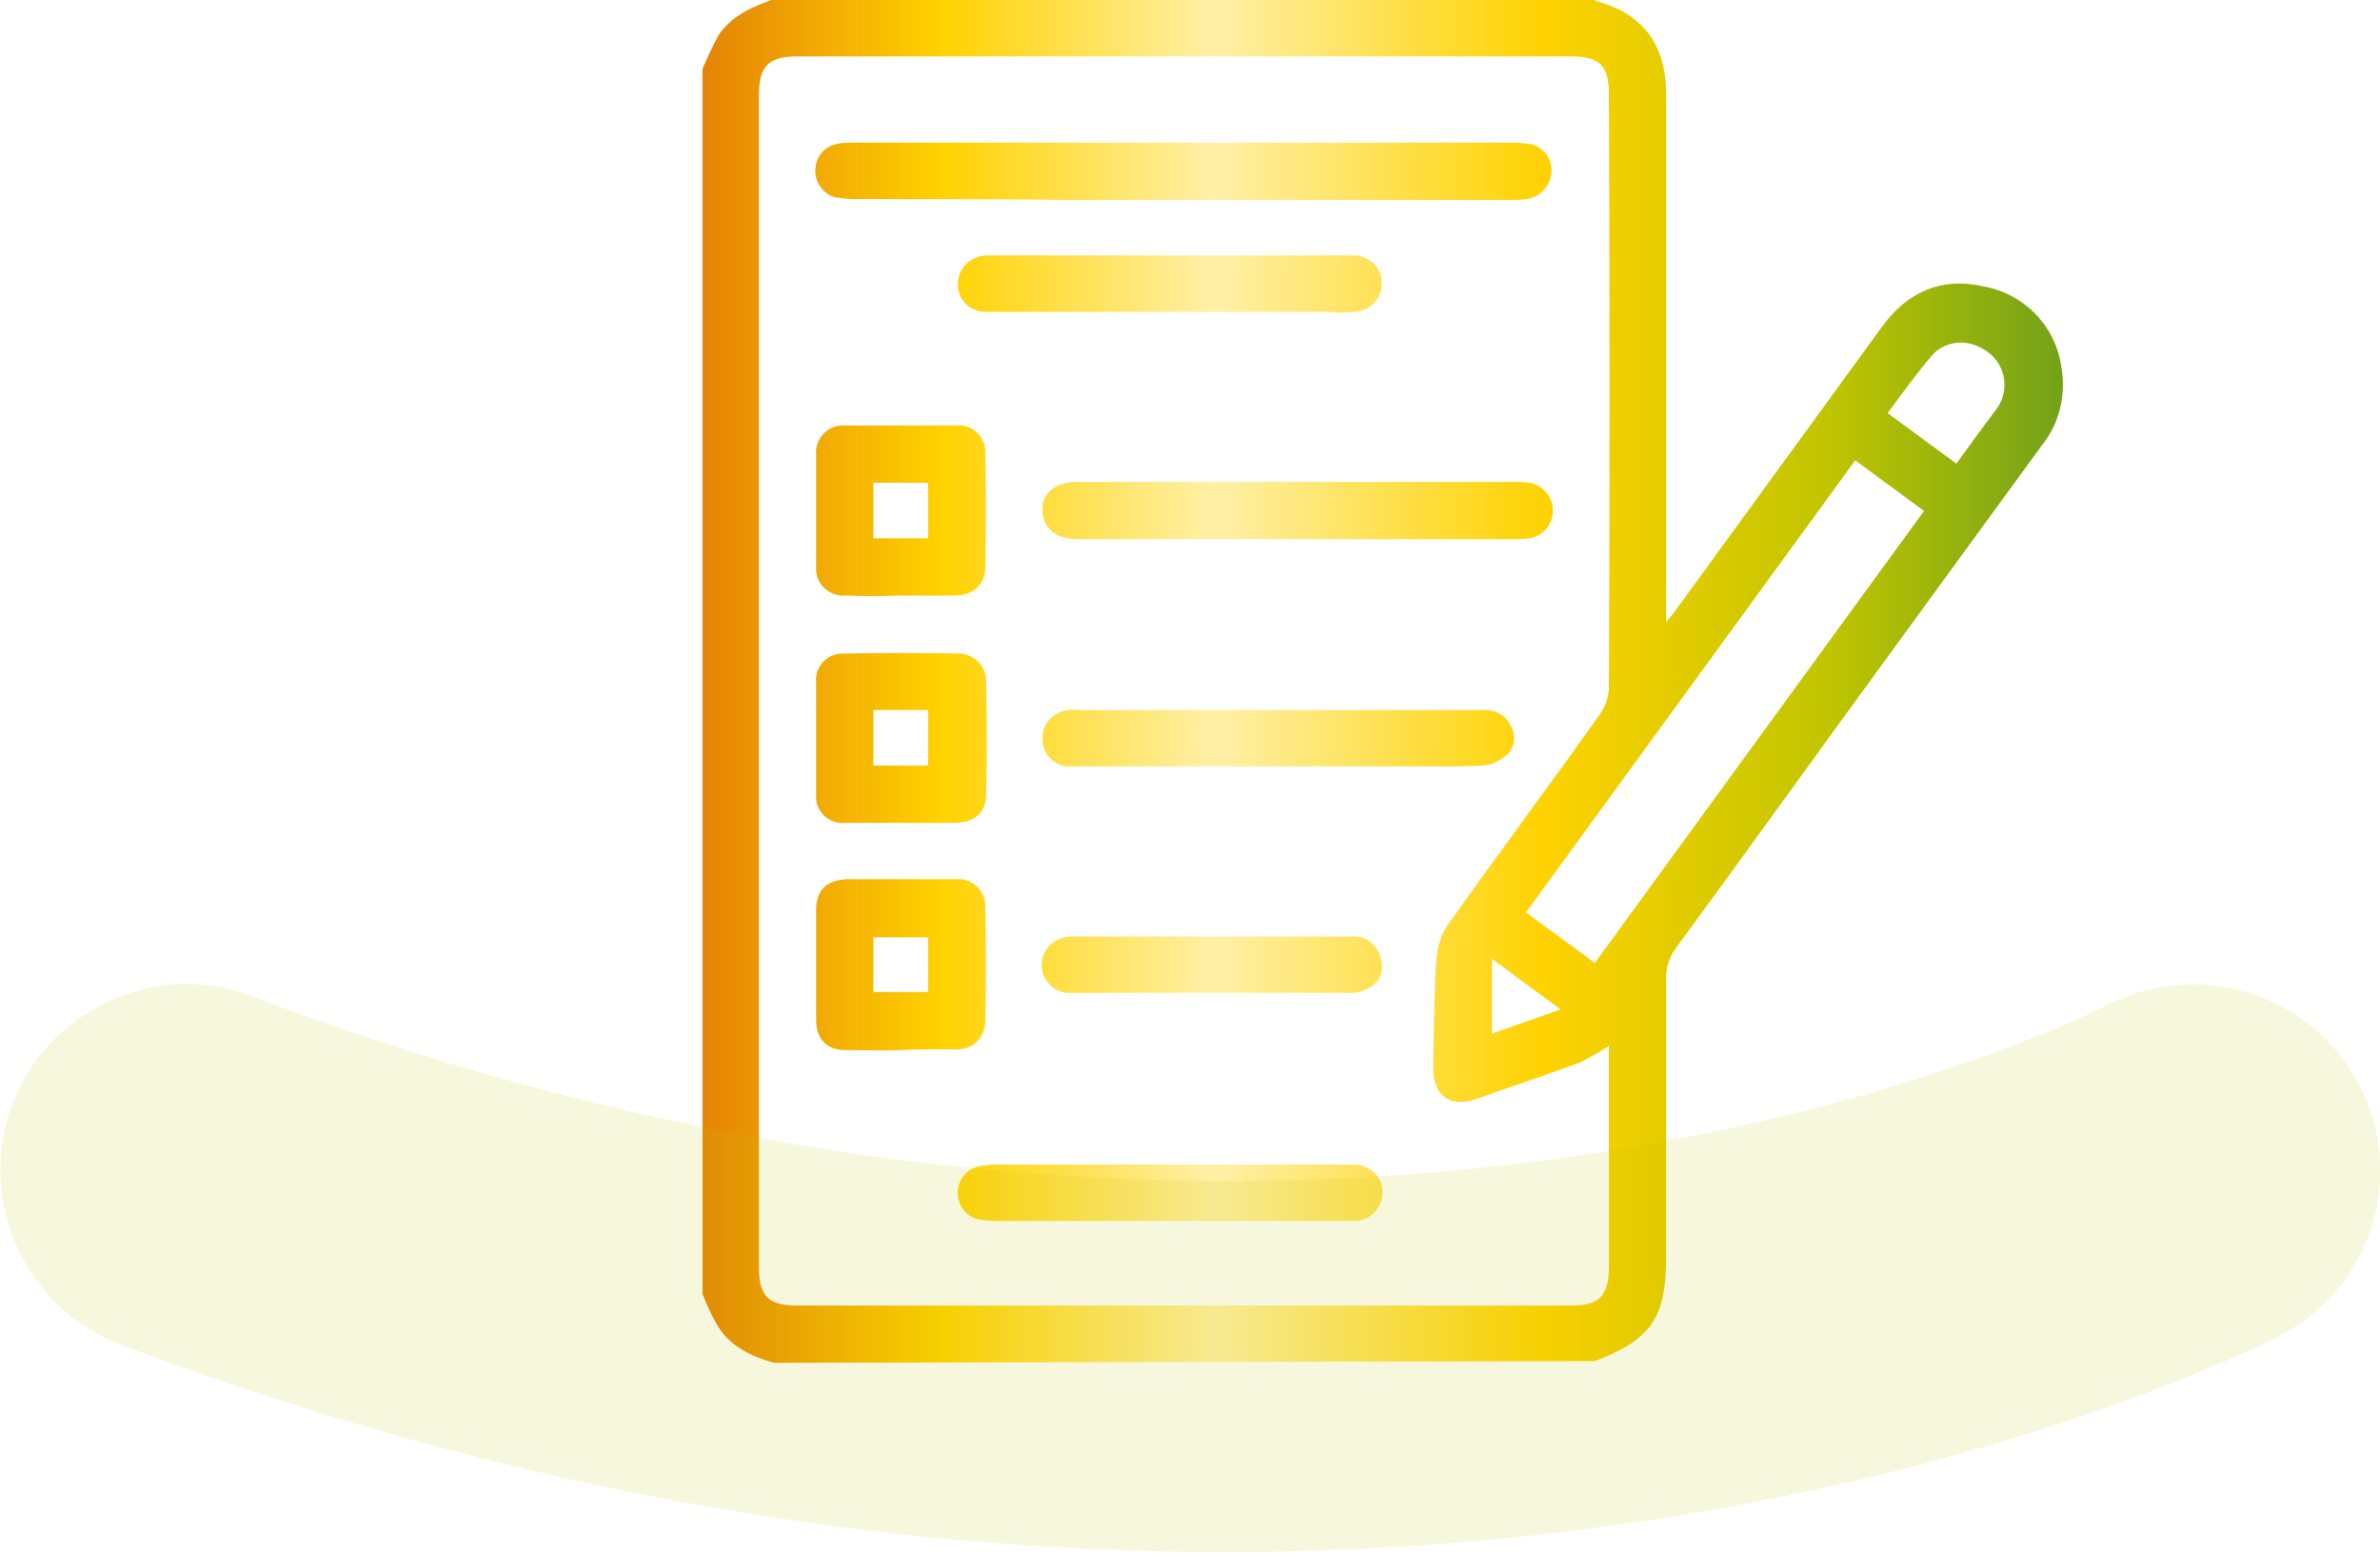
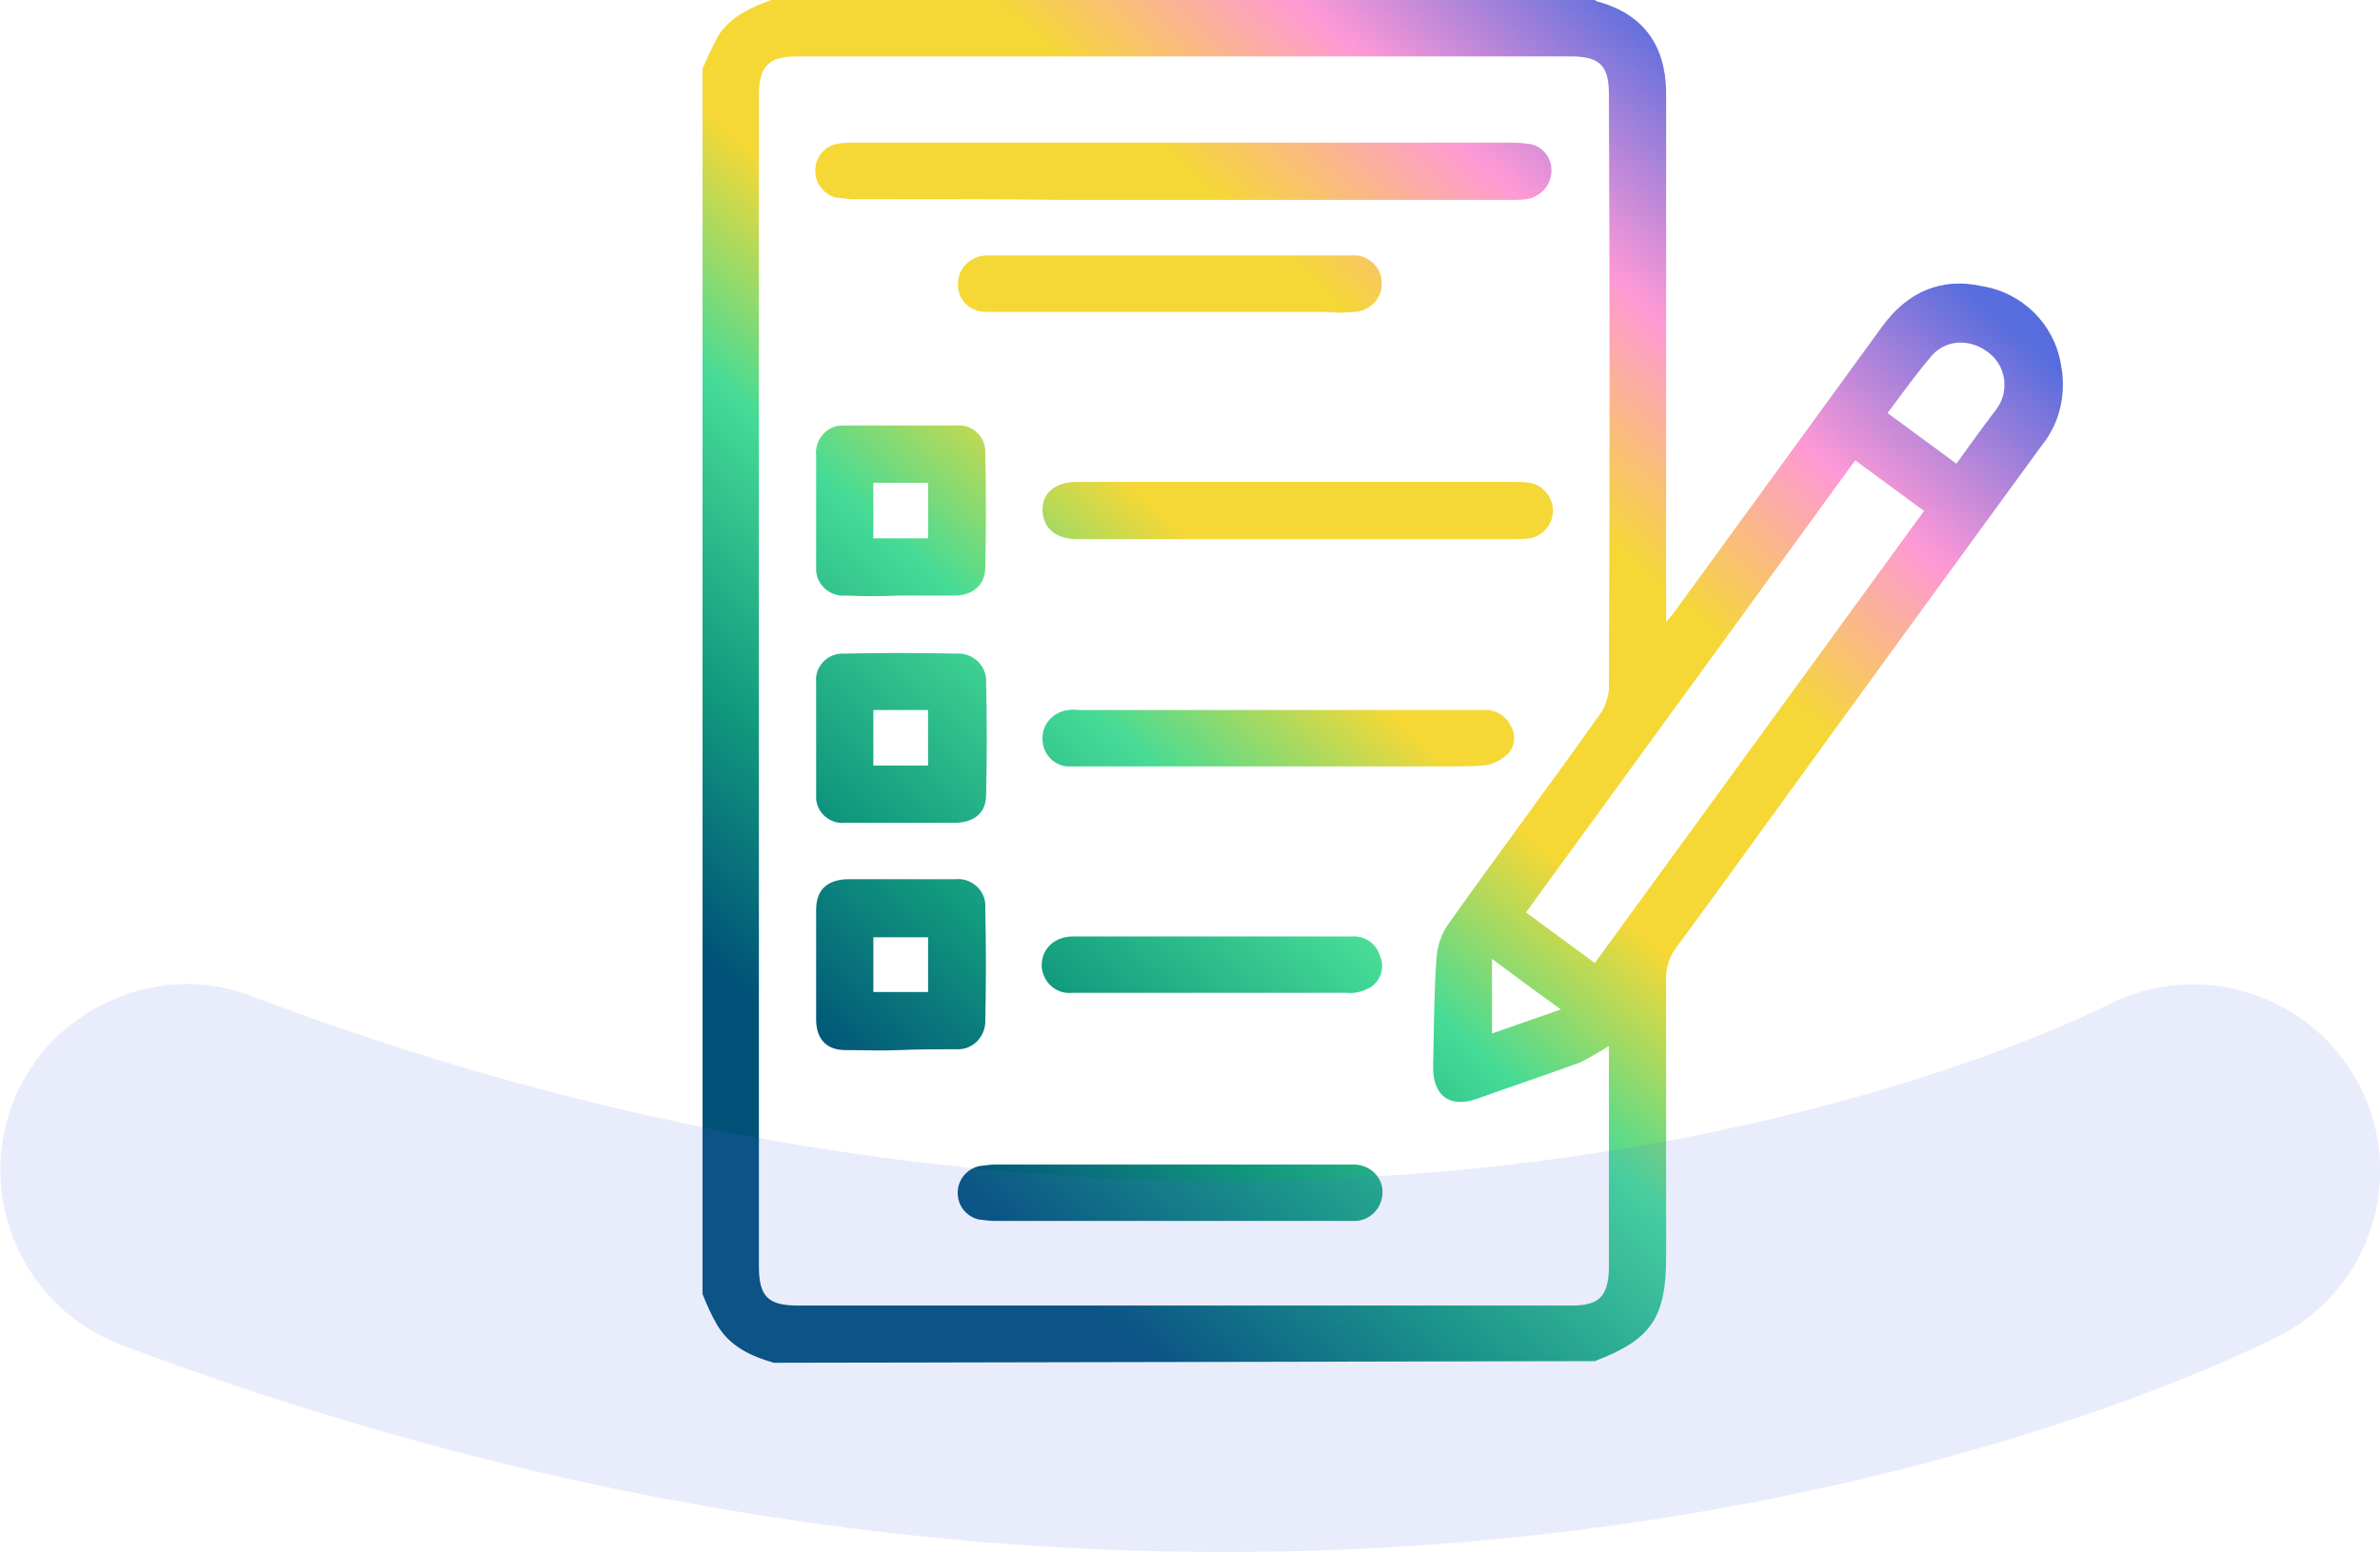
<svg xmlns="http://www.w3.org/2000/svg" version="1.1" id="Calque_1" x="0px" y="0px" viewBox="0 0 287 187.3" style="enable-background:new 0 0 287 187.3;" xml:space="preserve">
  <style type="text/css">
- 	.st0{fill:url(#picto_presta-demande_00000065791895887886998220000008269569902439492502_);}
- 	.st1{opacity:0.13;fill:#C0C500;enable-background:new    ;}
+ 	.st0{fill:url(#picto_presta-demande_00000025436523204249580910000001440669205698992294_);}
+ 	.st1{opacity:0.13;fill:#586DDD;enable-background:new    ;}
</style>
  <g id="Groupe_60" transform="translate(-352.494 -4568.067)">
    <g id="Groupe_31" transform="translate(437.21 4568.067)">
      <g id="Groupe_32" transform="translate(0)">
-         <linearGradient id="picto_presta-demande_00000043417425510596152600000004643403186117960086_" gradientUnits="userSpaceOnUse" x1="4.179687e-07" y1="82.127" x2="163.986" y2="82.127">
-           <stop offset="0" style="stop-color:#E58406" />
-           <stop offset="0.176" style="stop-color:#FFD200" />
-           <stop offset="0.377" style="stop-color:#FFF0A8" />
-           <stop offset="0.619" style="stop-color:#FFD200" />
-           <stop offset="0.828" style="stop-color:#C0C500" />
-           <stop offset="1" style="stop-color:#73A219" />
+         <linearGradient id="picto_presta-demande_00000065772623210004762730000001241732798288509569_" gradientUnits="userSpaceOnUse" x1="37.92" y1="179.268" x2="-68.831" y2="57.866" gradientTransform="matrix(1 0 0 -1 84.716 187.89)">
+           <stop offset="0" style="stop-color:#586DDD" />
+           <stop offset="0.168" style="stop-color:#FF99D6" />
+           <stop offset="0.319" style="stop-color:#F5D836" />
+           <stop offset="0.522" style="stop-color:#F5D836" />
+           <stop offset="0.668" style="stop-color:#45DB96" />
+           <stop offset="0.84" style="stop-color:#129A7E" />
+           <stop offset="1" style="stop-color:#005078" />
        </linearGradient>
-         <path id="picto_presta-demande" style="fill:url(#picto_presta-demande_00000043417425510596152600000004643403186117960086_);" d="     M8.6,164.3c-2.8-0.8-5.3-2-6.8-4.5c-0.7-1.2-1.3-2.5-1.8-3.8V8.3c0.6-1.4,1.2-2.7,1.9-4C3.4,2,5.8,0.9,8.3,0h99.3     c0.1,0.1,0.3,0.2,0.4,0.2c5.4,1.5,8.1,5.2,8.2,10.8c0,20,0,40.1,0,60.1v3.9c0.6-0.7,0.9-1.1,1.2-1.5     c8.3-11.4,16.6-22.8,24.9-34.2c3-4.1,7.1-5.9,12-4.8c4.9,0.8,8.7,4.6,9.5,9.4c0.7,3.5-0.1,7.1-2.3,9.8     c-10.5,14.4-21.1,28.9-31.6,43.4c-4.2,5.8-8.4,11.6-12.6,17.3c-0.7,1-1.1,2.2-1.1,3.4c0,11.2,0,22.4,0,33.7     c0,7.4-1.8,10-8.6,12.6L8.6,164.3z M11.5,6.8c-3.5,0-4.7,1.1-4.7,4.7c0,47,0,94.1,0,141.2c0,3.6,1.1,4.7,4.7,4.7     c10,0,20,0,29.9,0c21.1,0,42.3,0,63.4,0c3.3,0,4.4-1.1,4.5-4.4c0-3.2,0-6.3,0-9.5v-17.4c-1.1,0.7-2.3,1.4-3.5,2     c-4.1,1.5-8.3,2.9-12.5,4.4c-3.2,1.1-5.2-0.4-5.2-3.8c0.1-4.4,0.1-8.8,0.4-13.1c0.1-1.4,0.5-2.8,1.3-4c6.1-8.6,12.4-17,18.5-25.6     c0.6-0.9,0.9-1.9,1-2.9c0.1-23.9,0.1-47.8,0-71.7c0-3.5-1.1-4.6-4.6-4.6H58L11.5,6.8z M95.2,124.6l8.3-2.9     c-2.9-2.1-5.5-4-8.3-6.1V124.6z M99.3,110l8.3,6.1l39.7-54.5l-8.3-6.1L99.3,110z M148.3,42.8c-1.9,2.2-3.6,4.6-5.4,7l8.3,6.1     c1.6-2.2,3.1-4.3,4.7-6.4c1.7-2.1,1.4-5.2-0.7-6.9c-1-0.8-2.2-1.3-3.5-1.3C150.5,41.3,149.2,41.8,148.3,42.8L148.3,42.8z      M77.5,147.2c-14.1,0-28.1,0-42.2,0c-0.7,0-1.4-0.1-2.1-0.2c-1.8-0.5-2.8-2.3-2.3-4.1c0.3-1.1,1.2-2,2.4-2.3     c0.7-0.1,1.4-0.2,2.1-0.2c7,0,14.1,0,21.1,0c6.9,0,13.9,0,20.8,0c0.5,0,1,0,1.4,0c1.9,0.1,3.4,1.6,3.3,3.5     c-0.1,1.8-1.5,3.2-3.2,3.3c-0.3,0-0.6,0-0.9,0L77.5,147.2z M17.2,126.6c-2.3,0-3.5-1.4-3.5-3.7c0-2.2,0-4.4,0-6.6s0-4.4,0-6.6     c0-2.4,1.3-3.6,3.7-3.7c4.4,0,8.7,0,13.1,0c1.8-0.2,3.5,1.2,3.6,3c0,0.2,0,0.4,0,0.6c0.1,4.4,0.1,8.9,0,13.3     c0.1,1.9-1.3,3.5-3.1,3.6c-0.2,0-0.4,0-0.5,0c-2.2,0-4.5,0-6.7,0.1C21.6,126.7,19.4,126.6,17.2,126.6L17.2,126.6z M20.6,119.6     h6.6V113h-6.6L20.6,119.6z M61.3,119.7c-1.7,0-3.4,0-5.1,0c-3.9,0-7.7,0-11.6,0c-1.9,0.2-3.5-1.2-3.7-3.1c0-0.1,0-0.3,0-0.4     c0.1-1.9,1.6-3.3,3.8-3.3c5.1,0,10.2,0,15.3,0h5.1c4.4,0,8.8,0,13.2,0c1.6-0.1,3,0.9,3.4,2.4c0.6,1.3,0.1,2.9-1.1,3.7     c-0.9,0.5-1.8,0.8-2.8,0.7c-2.7,0-5.3,0-8,0C66.9,119.7,64.1,119.7,61.3,119.7L61.3,119.7z M17.2,99.2c-1.8,0.2-3.4-1.2-3.5-2.9     c0-0.2,0-0.4,0-0.5c0-4.5,0-9,0-13.5c-0.2-1.8,1.2-3.4,3-3.5c0.1,0,0.3,0,0.4,0c4.5-0.1,9.1-0.1,13.6,0c1.8-0.1,3.4,1.3,3.5,3.1     c0,0.1,0,0.2,0,0.3c0.1,4.5,0.1,9.1,0,13.6c0,2.2-1.4,3.3-3.6,3.4c-0.1,0-0.2,0-0.3,0c-2.1,0-4.3,0-6.4,0c-0.7,0-1.4,0-2,0     c-0.6,0-1.3,0-1.9,0C18.9,99.2,18.1,99.2,17.2,99.2z M20.6,92.3h6.6v-6.7h-6.6V92.3z M83.4,92.4c-12.6,0-25.2,0-37.7,0     c-0.6,0-1.2,0-1.8,0c-1.7-0.2-3-1.7-2.9-3.5c0-1.7,1.4-3.1,3.1-3.3c0.5-0.1,1.1,0,1.6,0c7.9,0,15.9,0,23.8,0c8.2,0,16.4,0,24.6,0     c1.4-0.1,2.7,0.6,3.3,1.8c0.7,1.1,0.6,2.5-0.2,3.4c-0.8,0.8-1.9,1.4-3.1,1.5c-1.6,0.1-3.2,0.1-4.8,0.1     C87.4,92.4,85.4,92.4,83.4,92.4L83.4,92.4z M17.3,71.8c-1.8,0.2-3.5-1.2-3.6-3c0-0.2,0-0.4,0-0.6c0-2.2,0-4.5,0-6.7     c0-2.2,0-4.4,0-6.6c-0.2-1.8,1.2-3.5,3-3.6c0.2,0,0.4,0,0.6,0c4.4,0,8.9,0,13.3,0c1.8-0.2,3.4,1.2,3.5,3c0,0.1,0,0.2,0,0.3     c0.1,4.6,0.1,9.2,0,13.8c0,2.1-1.5,3.4-3.7,3.4c-2.2,0-4.5,0-6.7,0C21.6,71.9,19.5,71.9,17.3,71.8z M20.6,64.9h6.6v-6.7h-6.6     V64.9z M45.2,65c-2.6,0-4.1-1.3-4.2-3.4s1.5-3.5,4.1-3.5c6.7,0,13.4,0,20.2,0h6.6c8.6,0,17.3,0,25.9,0c0.6,0,1.3,0,1.9,0.1     c1.8,0.3,3.1,2,2.8,3.9c-0.2,1.4-1.3,2.5-2.7,2.8C99,65,98.4,65,97.8,65c-17.4,0-34.8,0-52.1,0L45.2,65L45.2,65z M75,37.6     c-6.2,0-12.5,0-18.7,0l0,0c-7.3,0-14.6,0-21.9,0c-1.9,0.1-3.5-1.2-3.6-3.1c0-0.1,0-0.2,0-0.3c0-1.9,1.6-3.4,3.5-3.4     c0,0,0.1,0,0.1,0c0.3,0,0.6,0,1,0h7c11.7,0,23.3,0,35,0c0.5,0,1.1,0,1.6,0c1.7,0.3,3,1.7,2.9,3.5c0,1.7-1.4,3.1-3.1,3.3     c-0.6,0-1.3,0.1-1.9,0.1S75.6,37.6,75,37.6L75,37.6z M18.4,24c-0.8,0-1.6-0.1-2.4-0.2c-1.4-0.4-2.4-1.7-2.4-3.2     c0-1.5,0.9-2.8,2.4-3.2c0.7-0.2,1.4-0.2,2.1-0.2c26.6,0,53.2,0,79.8,0c0.7,0,1.4,0.1,2.1,0.2c1.8,0.5,2.8,2.4,2.2,4.2     c-0.3,1.1-1.2,1.9-2.3,2.3c-0.8,0.2-1.6,0.2-2.4,0.2c-13.2,0-26.3,0-39.5,0H43.7C35.3,24,26.9,24,18.4,24z" />
+         <path id="picto_presta-demande" style="fill:url(#picto_presta-demande_00000065772623210004762730000001241732798288509569_);" d="     M8.6,164.3c-2.8-0.8-5.3-2-6.8-4.5c-0.7-1.2-1.3-2.5-1.8-3.8V8.3c0.6-1.4,1.2-2.7,1.9-4C3.4,2,5.8,0.9,8.3,0h99.3     c0.1,0.1,0.3,0.2,0.4,0.2c5.4,1.5,8.1,5.2,8.2,10.8c0,20,0,40.1,0,60.1V75c0.6-0.7,0.9-1.1,1.2-1.5c8.3-11.4,16.6-22.8,24.9-34.2     c3-4.1,7.1-5.9,12-4.8c4.9,0.8,8.7,4.6,9.5,9.4c0.7,3.5-0.1,7.1-2.3,9.8c-10.5,14.4-21.1,28.9-31.6,43.4     c-4.2,5.8-8.4,11.6-12.6,17.3c-0.7,1-1.1,2.2-1.1,3.4c0,11.2,0,22.4,0,33.7c0,7.4-1.8,10-8.6,12.6L8.6,164.3z M11.5,6.8     c-3.5,0-4.7,1.1-4.7,4.7c0,47,0,94.1,0,141.2c0,3.6,1.1,4.7,4.7,4.7c10,0,20,0,29.9,0c21.1,0,42.3,0,63.4,0     c3.3,0,4.4-1.1,4.5-4.4c0-3.2,0-6.3,0-9.5v-17.4c-1.1,0.7-2.3,1.4-3.5,2c-4.1,1.5-8.3,2.9-12.5,4.4c-3.2,1.1-5.2-0.4-5.2-3.8     c0.1-4.4,0.1-8.8,0.4-13.1c0.1-1.4,0.5-2.8,1.3-4c6.1-8.6,12.4-17,18.5-25.6c0.6-0.9,0.9-1.9,1-2.9c0.1-23.9,0.1-47.8,0-71.7     c0-3.5-1.1-4.6-4.6-4.6H58L11.5,6.8z M95.2,124.6l8.3-2.9c-2.9-2.1-5.5-4-8.3-6.1V124.6z M99.3,110l8.3,6.1l39.7-54.5l-8.3-6.1     L99.3,110z M148.3,42.8c-1.9,2.2-3.6,4.6-5.4,7l8.3,6.1c1.6-2.2,3.1-4.3,4.7-6.4c1.7-2.1,1.4-5.2-0.7-6.9c-1-0.8-2.2-1.3-3.5-1.3     C150.5,41.3,149.2,41.8,148.3,42.8L148.3,42.8z M77.5,147.2c-14.1,0-28.1,0-42.2,0c-0.7,0-1.4-0.1-2.1-0.2     c-1.8-0.5-2.8-2.3-2.3-4.1c0.3-1.1,1.2-2,2.4-2.3c0.7-0.1,1.4-0.2,2.1-0.2c7,0,14.1,0,21.1,0c6.9,0,13.9,0,20.8,0     c0.5,0,1,0,1.4,0c1.9,0.1,3.4,1.6,3.3,3.5c-0.1,1.8-1.5,3.2-3.2,3.3c-0.3,0-0.6,0-0.9,0H77.5z M17.2,126.6     c-2.3,0-3.5-1.4-3.5-3.7c0-2.2,0-4.4,0-6.6s0-4.4,0-6.6c0-2.4,1.3-3.6,3.7-3.7c4.4,0,8.7,0,13.1,0c1.8-0.2,3.5,1.2,3.6,3     c0,0.2,0,0.4,0,0.6c0.1,4.4,0.1,8.9,0,13.3c0.1,1.9-1.3,3.5-3.1,3.6c-0.2,0-0.4,0-0.5,0c-2.2,0-4.5,0-6.7,0.1     C21.6,126.7,19.4,126.6,17.2,126.6L17.2,126.6z M20.6,119.6h6.6V113h-6.6V119.6z M61.3,119.7c-1.7,0-3.4,0-5.1,0     c-3.9,0-7.7,0-11.6,0c-1.9,0.2-3.5-1.2-3.7-3.1c0-0.1,0-0.3,0-0.4c0.1-1.9,1.6-3.3,3.8-3.3c5.1,0,10.2,0,15.3,0h5.1     c4.4,0,8.8,0,13.2,0c1.6-0.1,3,0.9,3.4,2.4c0.6,1.3,0.1,2.9-1.1,3.7c-0.9,0.5-1.8,0.8-2.8,0.7c-2.7,0-5.3,0-8,0     C66.9,119.7,64.1,119.7,61.3,119.7L61.3,119.7z M17.2,99.2c-1.8,0.2-3.4-1.2-3.5-2.9c0-0.2,0-0.4,0-0.5c0-4.5,0-9,0-13.5     c-0.2-1.8,1.2-3.4,3-3.5c0.1,0,0.3,0,0.4,0c4.5-0.1,9.1-0.1,13.6,0c1.8-0.1,3.4,1.3,3.5,3.1c0,0.1,0,0.2,0,0.3     c0.1,4.5,0.1,9.1,0,13.6c0,2.2-1.4,3.3-3.6,3.4c-0.1,0-0.2,0-0.3,0c-2.1,0-4.3,0-6.4,0c-0.7,0-1.4,0-2,0s-1.3,0-1.9,0     C18.9,99.2,18.1,99.2,17.2,99.2z M20.6,92.3h6.6v-6.7h-6.6V92.3z M83.4,92.4c-12.6,0-25.2,0-37.7,0c-0.6,0-1.2,0-1.8,0     c-1.7-0.2-3-1.7-2.9-3.5c0-1.7,1.4-3.1,3.1-3.3c0.5-0.1,1.1,0,1.6,0c7.9,0,15.9,0,23.8,0c8.2,0,16.4,0,24.6,0     c1.4-0.1,2.7,0.6,3.3,1.8c0.7,1.1,0.6,2.5-0.2,3.4c-0.8,0.8-1.9,1.4-3.1,1.5c-1.6,0.1-3.2,0.1-4.8,0.1     C87.4,92.4,85.4,92.4,83.4,92.4L83.4,92.4z M17.3,71.8c-1.8,0.2-3.5-1.2-3.6-3c0-0.2,0-0.4,0-0.6c0-2.2,0-4.5,0-6.7s0-4.4,0-6.6     c-0.2-1.8,1.2-3.5,3-3.6c0.2,0,0.4,0,0.6,0c4.4,0,8.9,0,13.3,0c1.8-0.2,3.4,1.2,3.5,3c0,0.1,0,0.2,0,0.3c0.1,4.6,0.1,9.2,0,13.8     c0,2.1-1.5,3.4-3.7,3.4s-4.5,0-6.7,0C21.6,71.9,19.5,71.9,17.3,71.8z M20.6,64.9h6.6v-6.7h-6.6V64.9z M45.2,65     c-2.6,0-4.1-1.3-4.2-3.4s1.5-3.5,4.1-3.5c6.7,0,13.4,0,20.2,0h6.6c8.6,0,17.3,0,25.9,0c0.6,0,1.3,0,1.9,0.1     c1.8,0.3,3.1,2,2.8,3.9c-0.2,1.4-1.3,2.5-2.7,2.8C99,65,98.4,65,97.8,65c-17.4,0-34.8,0-52.1,0H45.2L45.2,65z M75,37.6     c-6.2,0-12.5,0-18.7,0l0,0c-7.3,0-14.6,0-21.9,0c-1.9,0.1-3.5-1.2-3.6-3.1c0-0.1,0-0.2,0-0.3c0-1.9,1.6-3.4,3.5-3.4h0.1     c0.3,0,0.6,0,1,0h7c11.7,0,23.3,0,35,0c0.5,0,1.1,0,1.6,0c1.7,0.3,3,1.7,2.9,3.5c0,1.7-1.4,3.1-3.1,3.3c-0.6,0-1.3,0.1-1.9,0.1     S75.6,37.6,75,37.6L75,37.6z M18.4,24c-0.8,0-1.6-0.1-2.4-0.2c-1.4-0.4-2.4-1.7-2.4-3.2s0.9-2.8,2.4-3.2c0.7-0.2,1.4-0.2,2.1-0.2     c26.6,0,53.2,0,79.8,0c0.7,0,1.4,0.1,2.1,0.2c1.8,0.5,2.8,2.4,2.2,4.2c-0.3,1.1-1.2,1.9-2.3,2.3c-0.8,0.2-1.6,0.2-2.4,0.2     c-13.2,0-26.3,0-39.5,0H43.7C35.3,24,26.9,24,18.4,24z" />
      </g>
    </g>
-     <path id="Tracé_152" class="st1" d="M375,4686.7c2.7,0,5.4,0.5,7.9,1.5c128.2,48.4,219.9,3,223.8,1c11-5.6,24.6-1.3,30.3,9.7   c5.7,11,1.4,24.5-9.6,30.2c-4.5,2.3-112.5,56.8-260.3,1.1c-11.6-4.4-17.5-17.4-13.1-29c0,0,0,0,0,0   C357.2,4692.6,365.6,4686.8,375,4686.7z" />
+     <path id="Tracé_152" class="st1" d="M375,4686.7c2.7,0,5.4,0.5,7.9,1.5c128.2,48.4,219.9,3,223.8,1c11-5.6,24.6-1.3,30.3,9.7   s1.4,24.5-9.6,30.2c-4.5,2.3-112.5,56.8-260.3,1.1c-11.6-4.4-17.5-17.4-13.1-29l0,0C357.2,4692.6,365.6,4686.8,375,4686.7z" />
  </g>
</svg>
